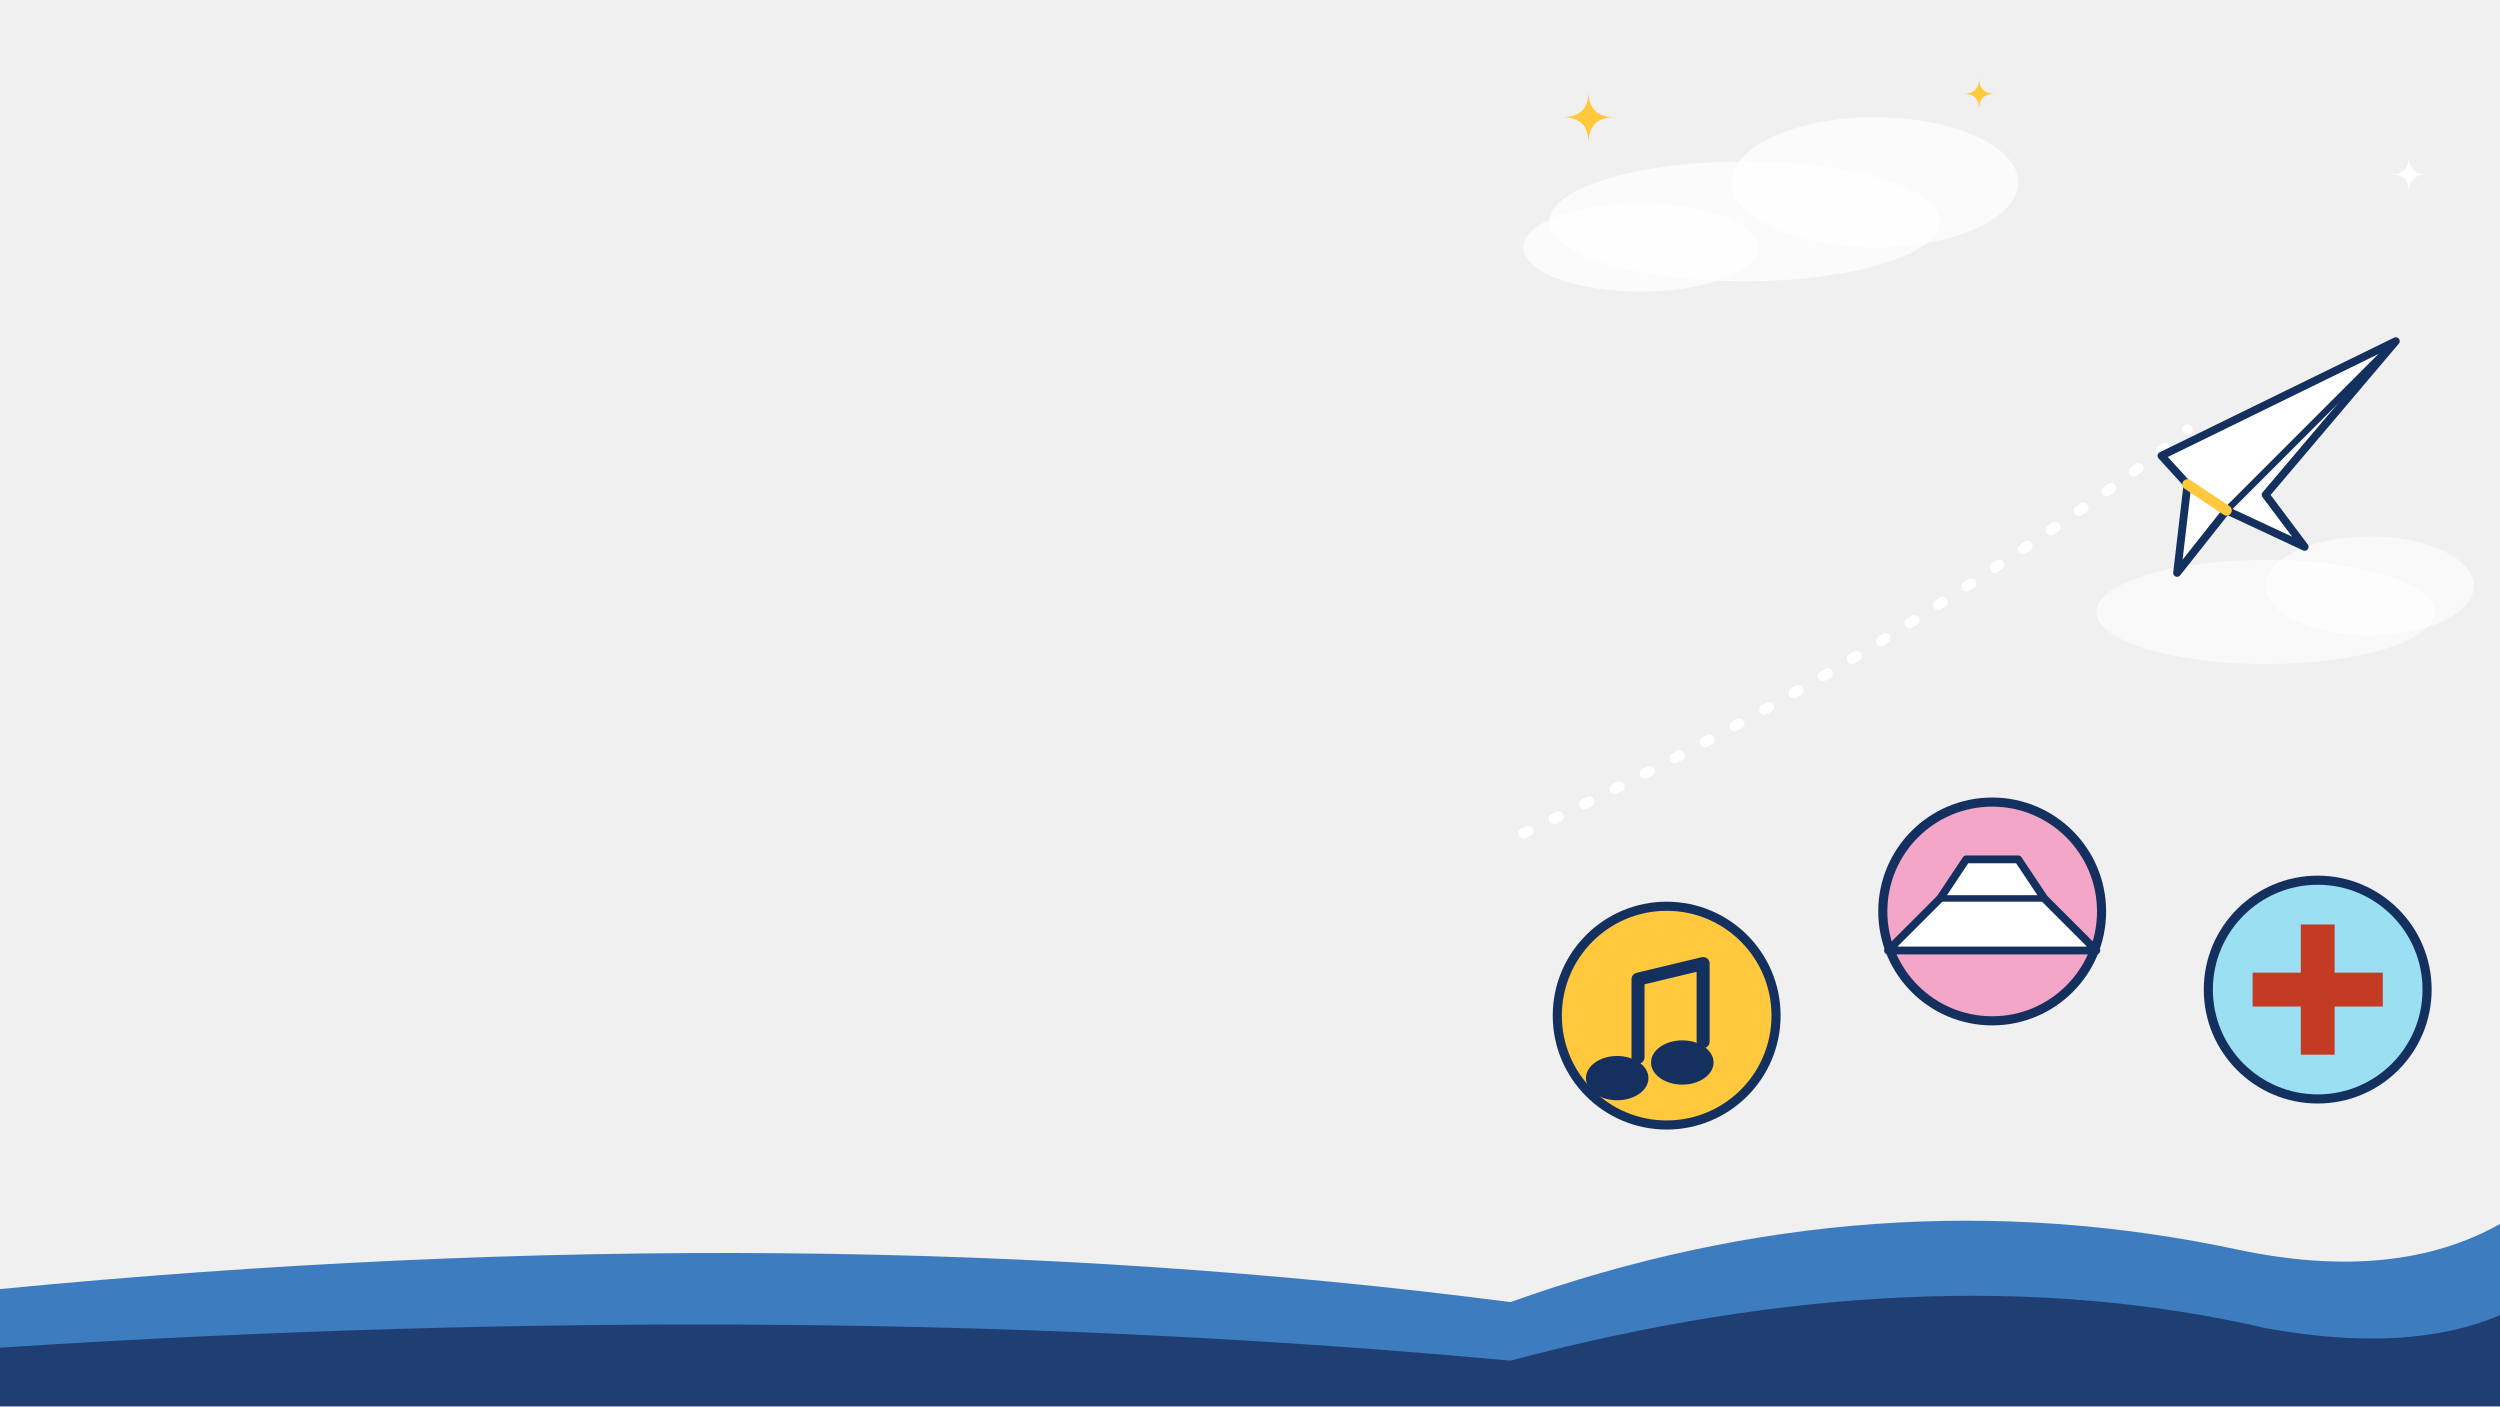
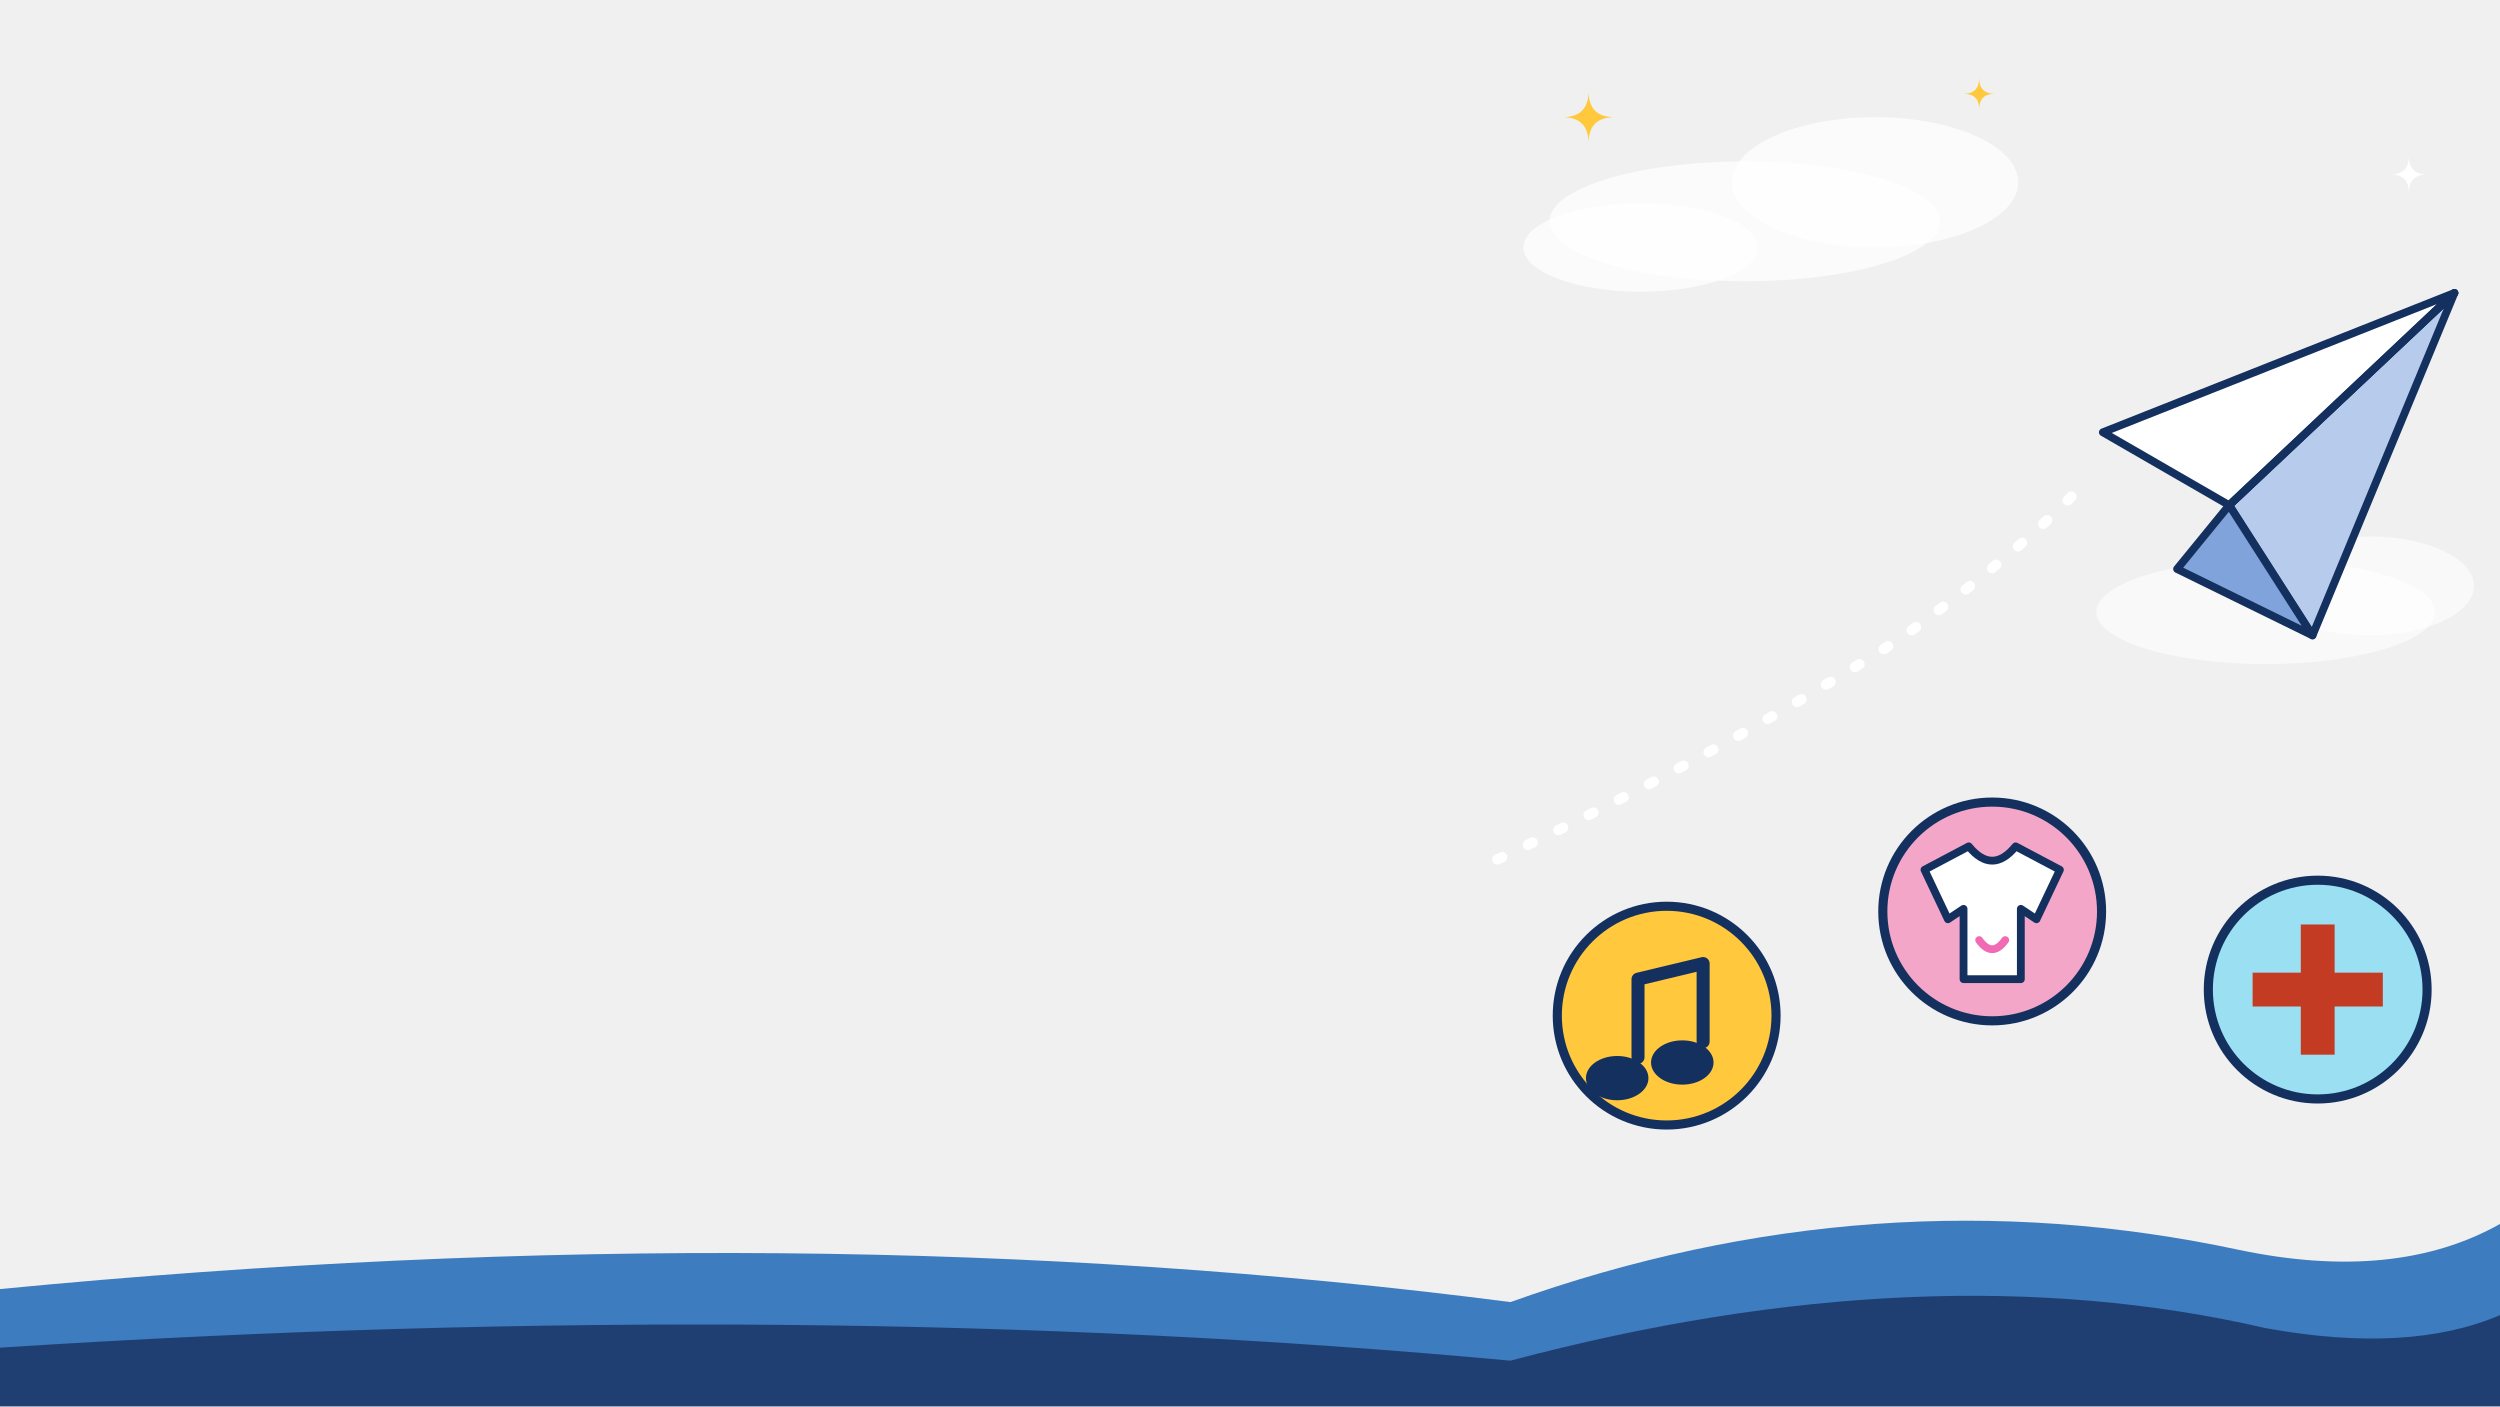
<svg xmlns="http://www.w3.org/2000/svg" class="scene" viewBox="-920 0 1920 1080" aria-hidden="true">
  <ellipse cx="420" cy="170" rx="150" ry="46" fill="#fff" opacity=".75" />
  <ellipse cx="520" cy="140" rx="110" ry="50" fill="#fff" opacity=".75" />
  <ellipse cx="340" cy="190" rx="90" ry="34" fill="#fff" opacity=".75" />
  <ellipse cx="820" cy="470" rx="130" ry="40" fill="#fff" opacity=".6" />
  <ellipse cx="900" cy="450" rx="80" ry="38" fill="#fff" opacity=".6" />
  <path d="M300 70 Q300 90 320 90 Q300 90 300 110 Q300 90 280 90 Q300 90 300 70Z" fill="#FFC83D" />
  <path d="M930 120 Q930 134 944 134 Q930 134 930 148 Q930 134 916 134 Q930 134 930 120Z" fill="#fff" />
  <path d="M600 60 Q600 72 612 72 Q600 72 600 84 Q600 72 588 72 Q600 72 600 60Z" fill="#FFC83D" />
-   <path d="M250 640 Q420 560 560 470 Q700 380 760 330" fill="none" stroke="#fff" stroke-width="8" stroke-dasharray="4 22" stroke-linecap="round" />
-   <path d="M740 350 L920 262 L820 380 L850 420 L790 392 L752 440 L760 372Z" fill="#fff" stroke="#14305F" stroke-width="6" stroke-linejoin="round" />
-   <path d="M920 262 L790 392" stroke="#14305F" stroke-width="5" fill="none" />
-   <path d="M760 372 L790 392" stroke="#FFC83D" stroke-width="8" fill="none" stroke-linecap="round" />
+   <path d="M230 660 Q400 580 540 490 Q630 425 680 372" fill="none" stroke="#fff" stroke-width="8" stroke-dasharray="4 22" stroke-linecap="round" />
+   <g stroke="#14305F" stroke-width="6" stroke-linejoin="round" stroke-linecap="round">
+     <path d="M965 225 L792 388 L856 488Z" fill="#B7CCEC" />
+     <path d="M792 388 L856 488 L752 437Z" fill="#7FA3DA" />
+     <path d="M965 225 L695 332 L792 388Z" fill="#fff" />
+     <path d="M965 225 L792 388" fill="none" />
+   </g>
  <circle cx="360" cy="780" r="84" fill="#FFC83D" stroke="#14305F" stroke-width="7" />
  <path d="M388 740 L388 800 M388 740 L338 752 L338 812" fill="none" stroke="#14305F" stroke-width="10" stroke-linecap="round" stroke-linejoin="round" />
  <ellipse cx="372" cy="816" rx="24" ry="17" fill="#14305F" />
  <ellipse cx="322" cy="828" rx="24" ry="17" fill="#14305F" />
  <circle cx="610" cy="700" r="84" fill="#F4A6C8" stroke="#14305F" stroke-width="7" />
-   <path d="M590 660 L630 660 L650 690 L690 730 L530 730 L570 690Z" fill="#fff" stroke="#14305F" stroke-width="6" stroke-linejoin="round" />
-   <path d="M570 690 L650 690" stroke="#14305F" stroke-width="5" />
+   <path d="M558 668 L592 650 Q610 672 628 650 L662 668 L644 706 L632 698 L632 752 L588 752 L588 698 L576 706Z" fill="#fff" stroke="#14305F" stroke-width="6" stroke-linejoin="round" />
+   <path d="M600 722 Q610 736 620 722" fill="none" stroke="#F06BB4" stroke-width="6" stroke-linecap="round" />
  <circle cx="860" cy="760" r="84" fill="#9BE0F2" stroke="#14305F" stroke-width="7" />
  <path d="M860 710 L860 810 M810 760 L910 760" stroke="#C23B22" stroke-width="26" stroke-linecap="butt" fill="none" />
  <path d="M-920 1080 L-920 990 Q-300 930 240 1000 Q520 900 800 960 Q920 985 1000 940 L3000 940 L3000 1080Z" fill="#3E7CC0" />
  <path d="M-920 1080 L-920 1035 Q-300 995 240 1045 Q560 960 820 1020 Q930 1040 1000 1010 L3000 1010 L3000 1080Z" fill="#1F3F73" />
</svg>
